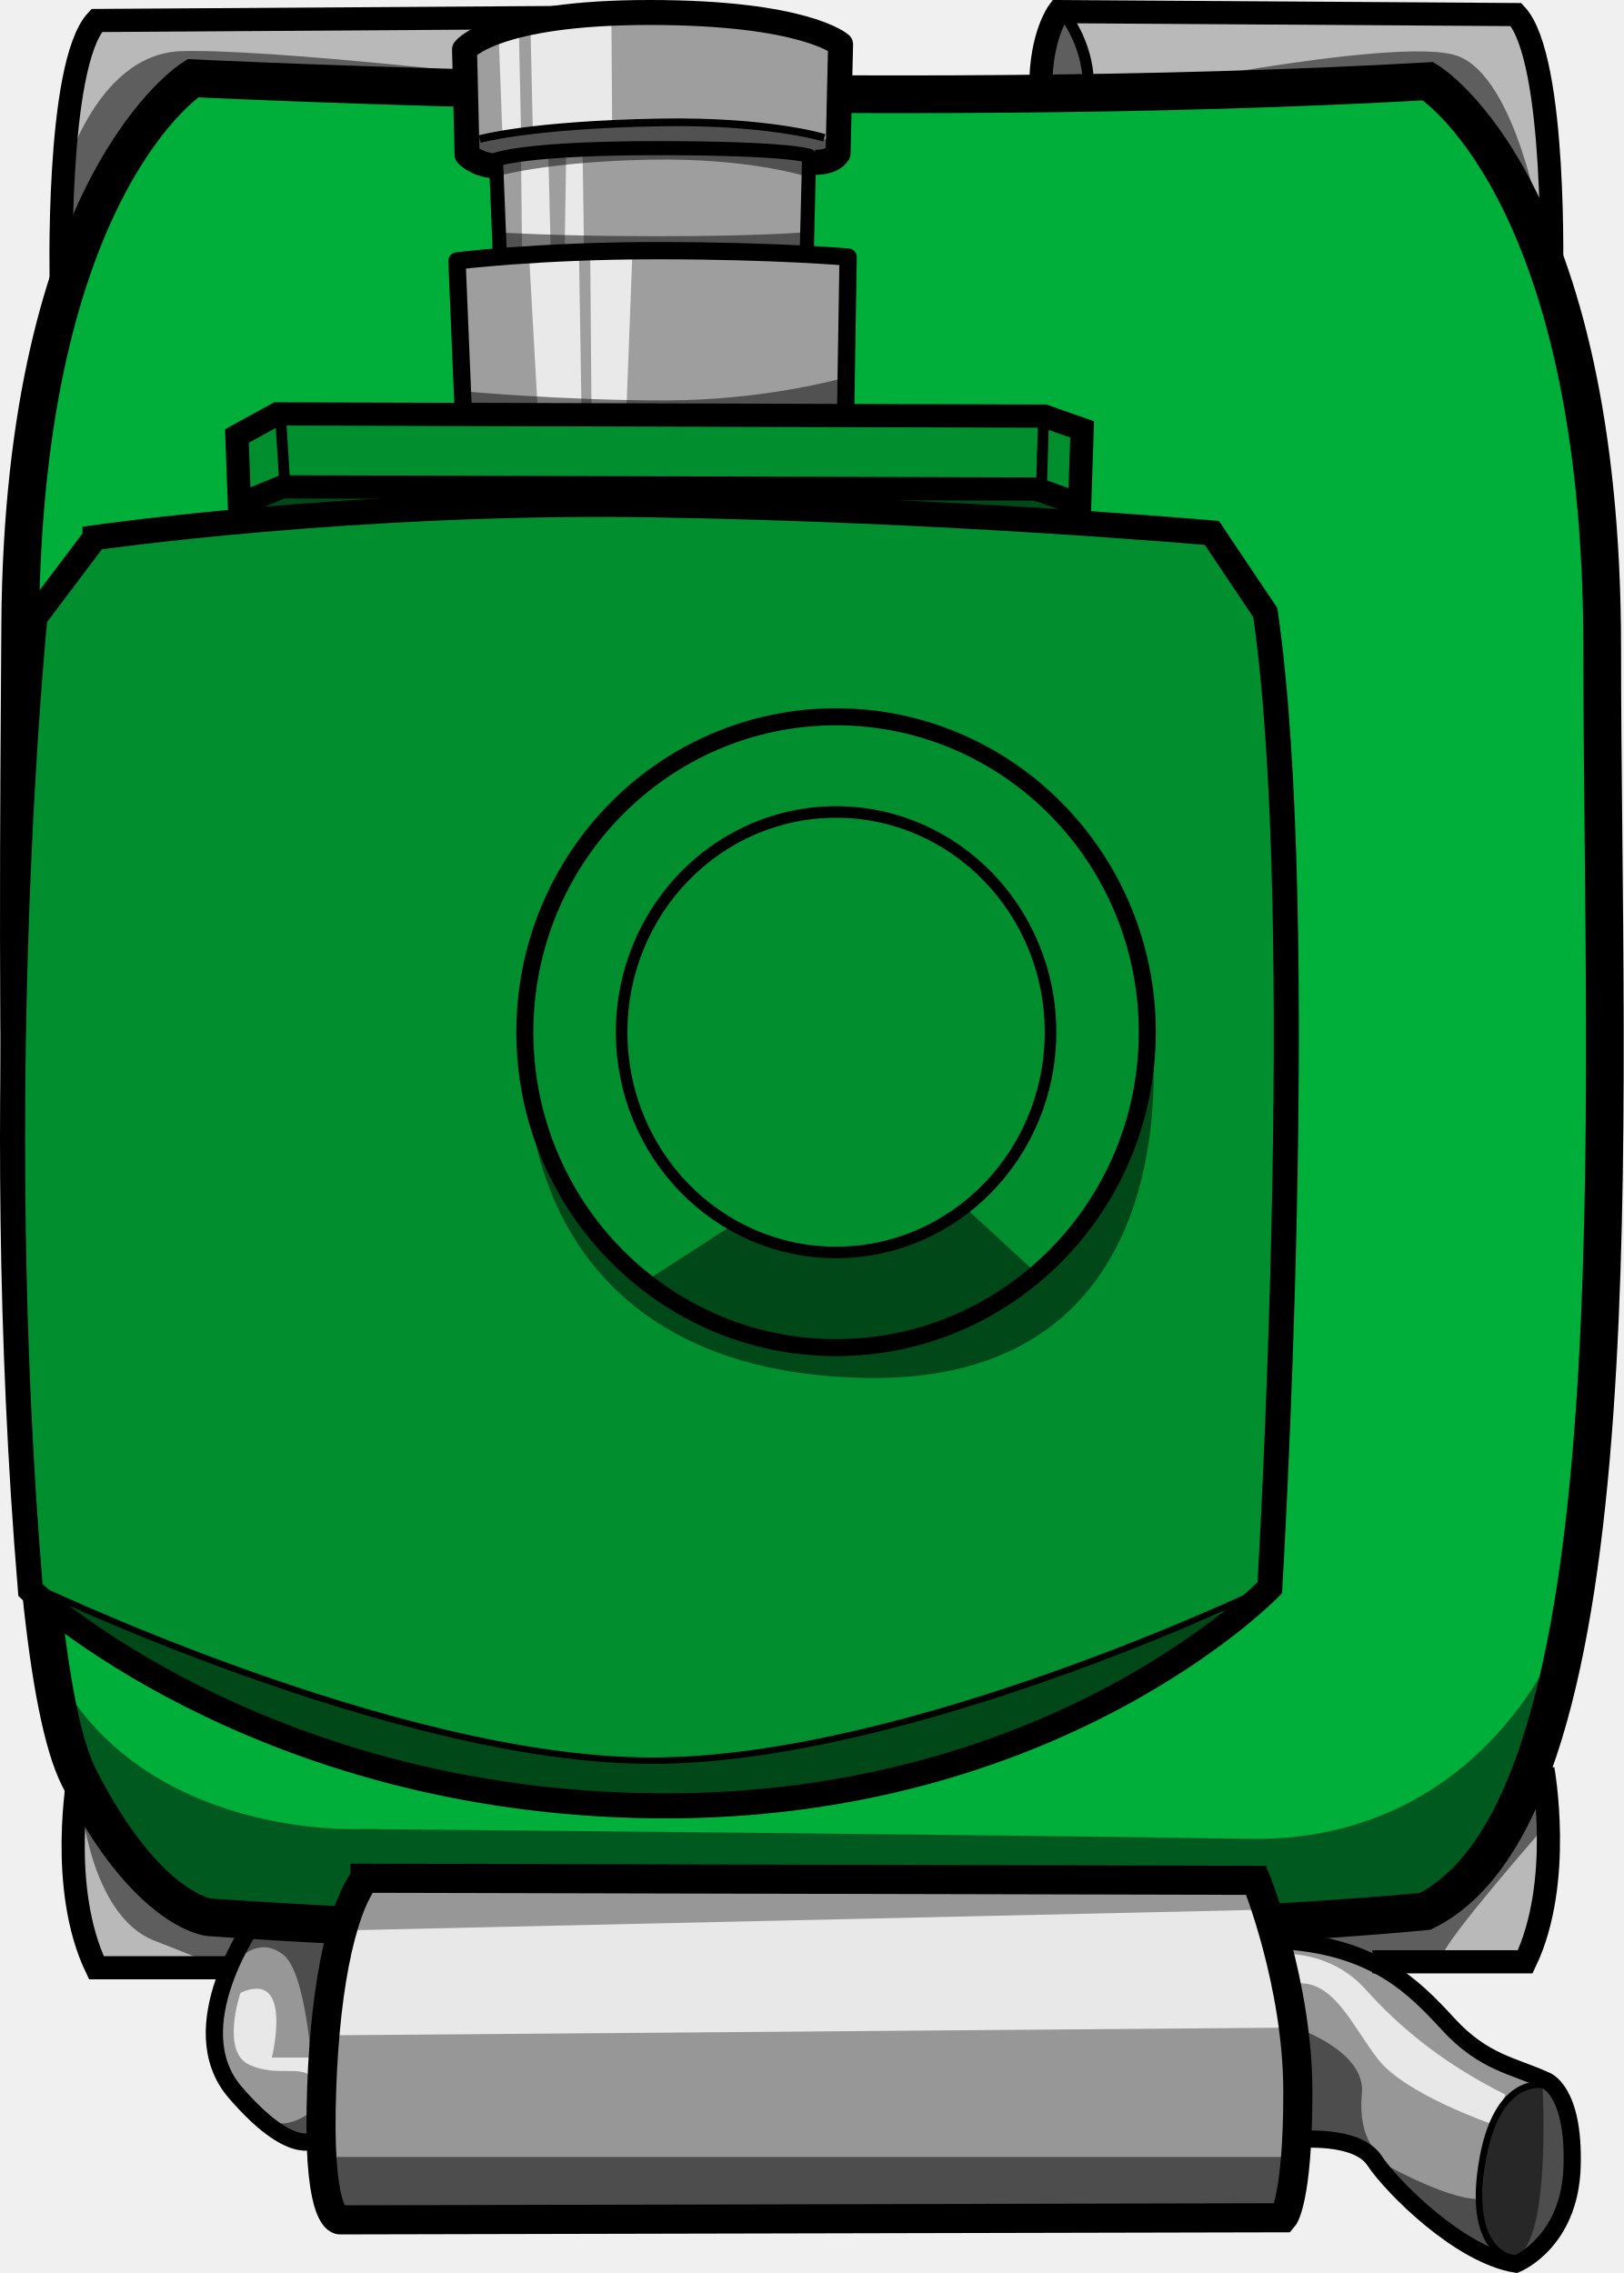
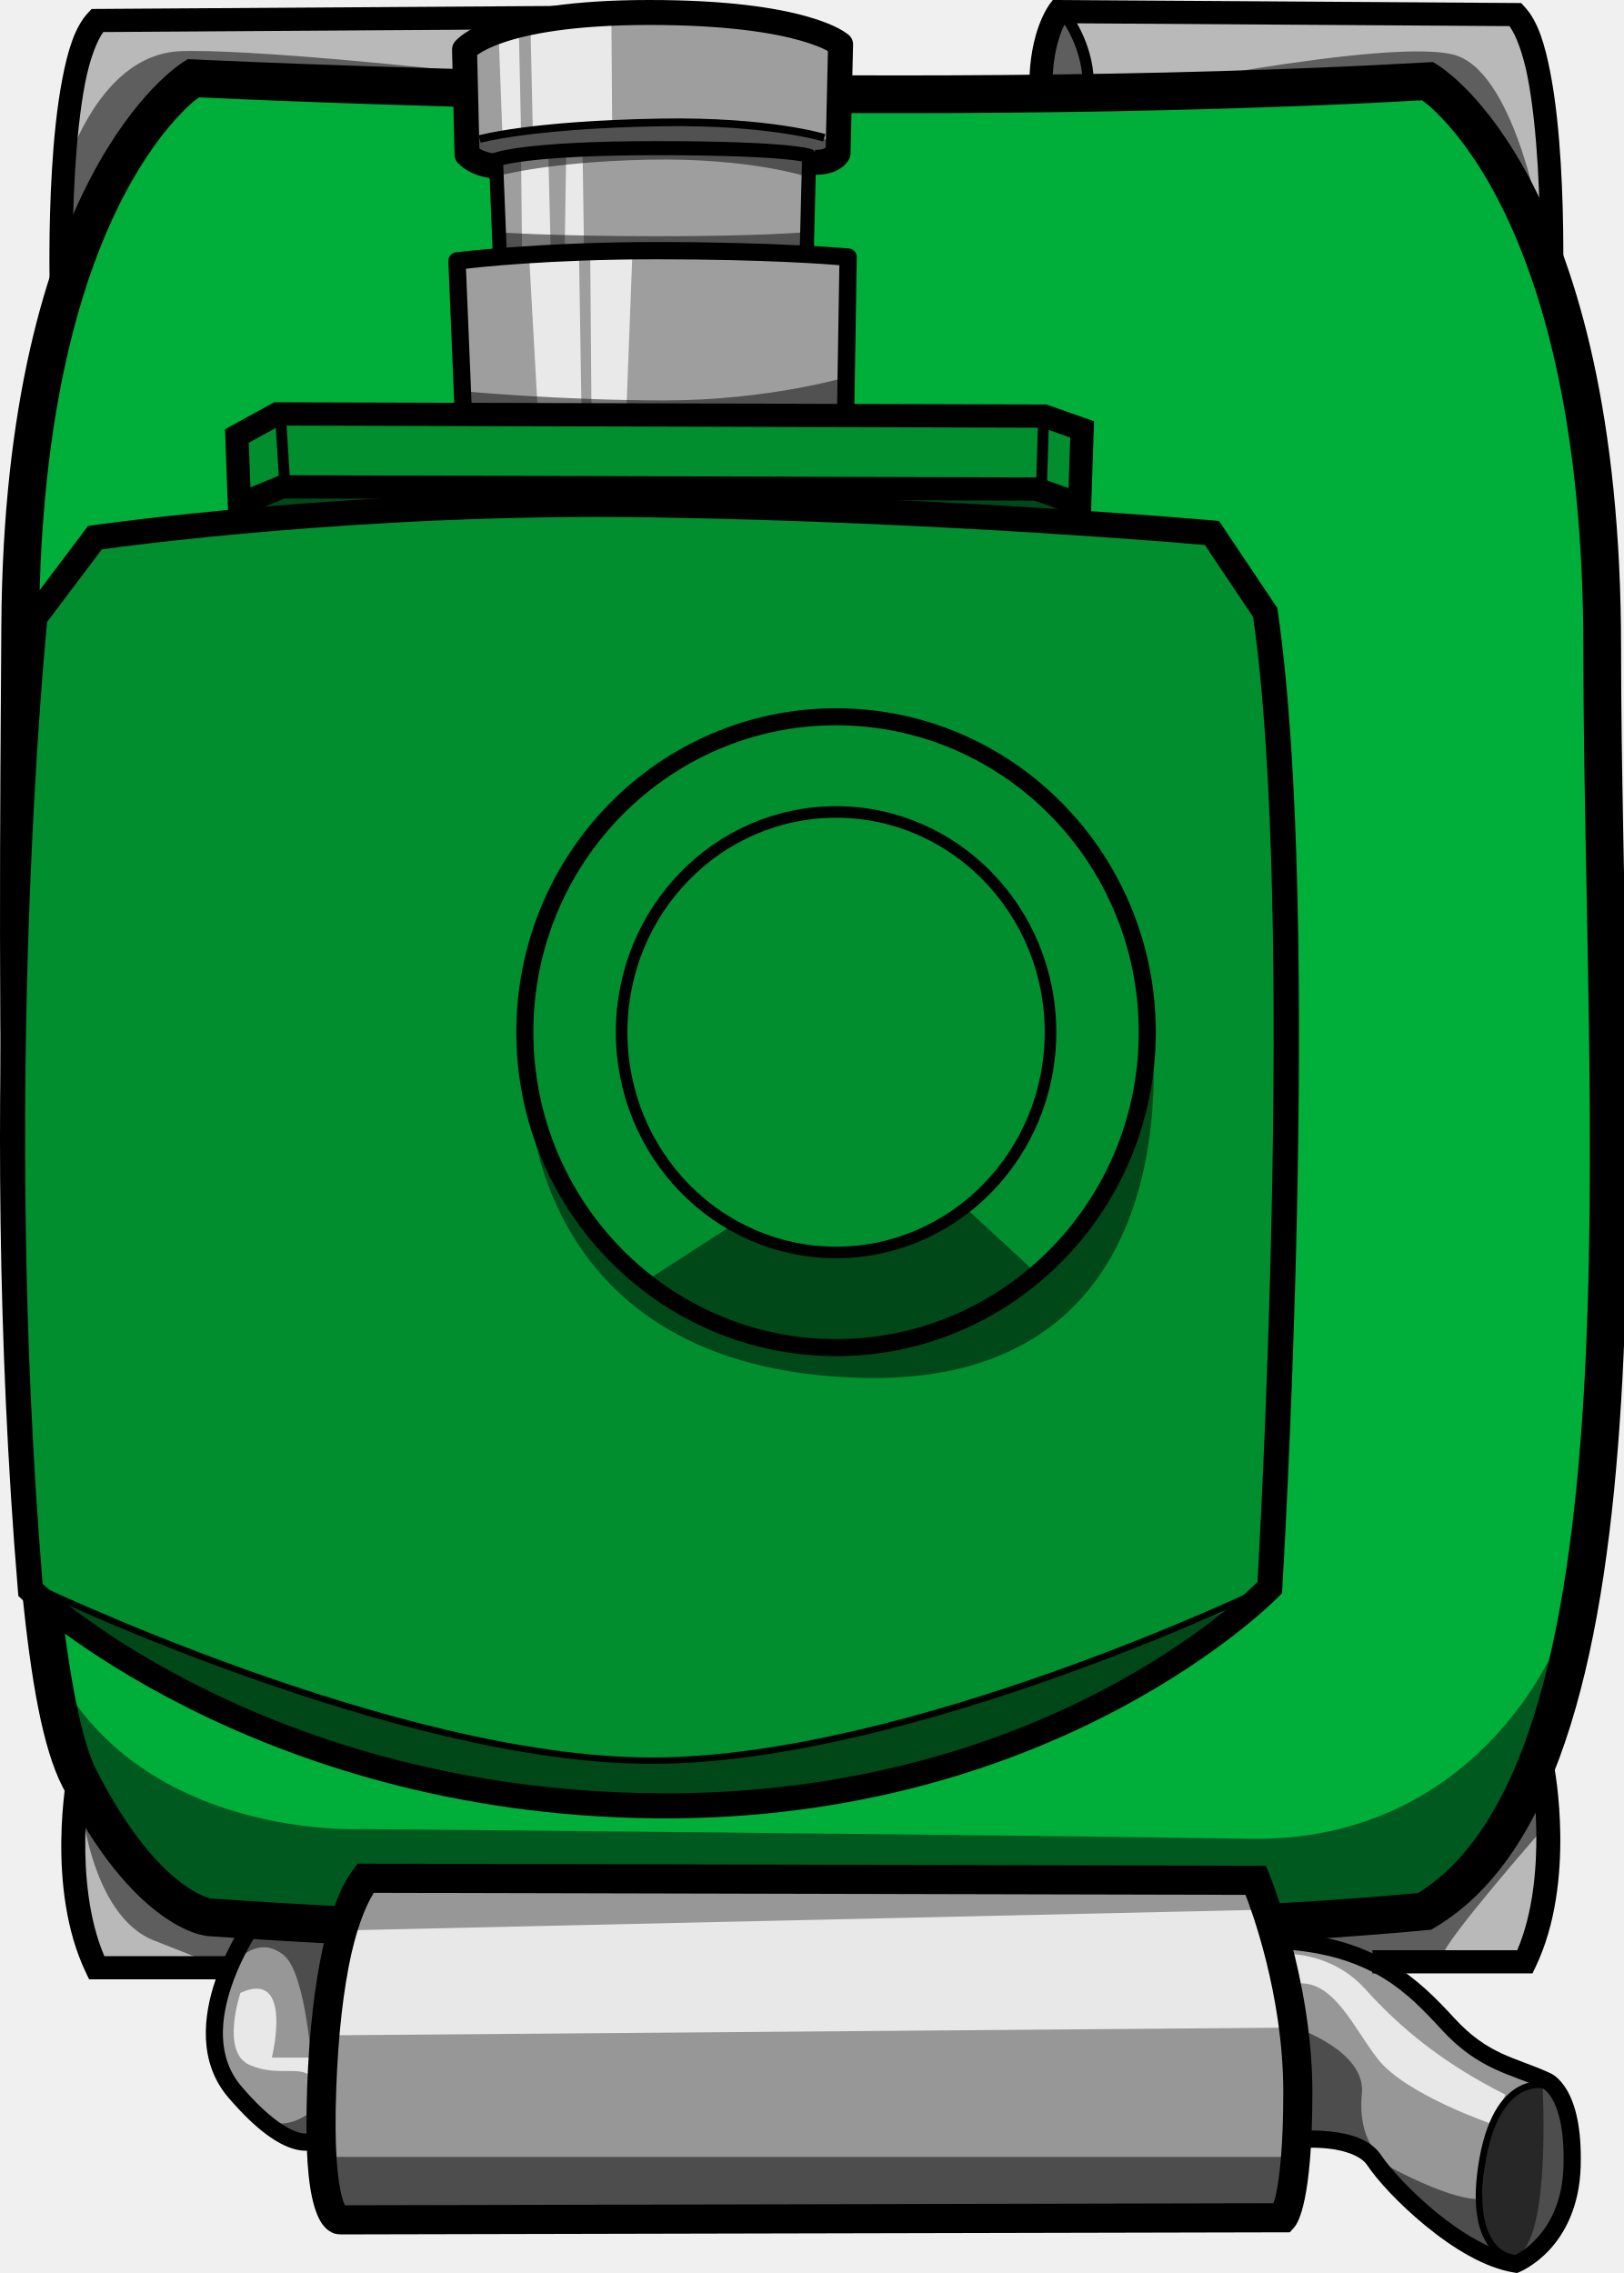
<svg xmlns="http://www.w3.org/2000/svg" id="svg3495" width="250" version="1.1" height="350">
  <defs id="defs4" />
  <g id="tank-body">
    <path style="fill:#b9b9b9;fill-opacity:1;fill-rule:evenodd;stroke:none;stroke-width:1px;stroke-linecap:butt;stroke-linejoin:miter;stroke-opacity:1" d="m 237.458,39.556 0.842,-19.741 -3.37,-15.229 -1.685,-2.538 -69.639,-0.282 -3.089,5.358 0,5.358 54.195,-0.846 3.37,0.846 11.794,13.819 z" id="path4470" />
-     <path id="path4174" d="m 238.87,43.318 c 0,0 0.909,-34.228 -5.453,-41.074 L 162.982,1.788 c 0,0 -2.726,3.651 -2.726,11.409" style="fill:none;fill-opacity:1;fill-rule:evenodd;stroke:#000000;stroke-width:3.564;stroke-linecap:butt;stroke-linejoin:miter;stroke-miterlimit:4;stroke-dasharray:none;stroke-opacity:1" />
+     <path style="color:#000000;font-style:normal;font-variant:normal;font-weight:normal;font-stretch:normal;font-size:medium;line-height:normal;font-family:sans-serif;text-indent:0;text-align:start;text-decoration:none;text-decoration-line:none;text-decoration-style:solid;text-decoration-color:#000000;letter-spacing:normal;word-spacing:normal;text-transform:none;direction:ltr;block-progression:tb;writing-mode:lr-tb;baseline-shift:baseline;text-anchor:start;white-space:normal;clip-rule:nonzero;display:inline;overflow:visible;visibility:visible;opacity:1;isolation:auto;mix-blend-mode:normal;color-interpolation:sRGB;color-interpolation-filters:linearRGB;solid-color:#000000;solid-opacity:1;fill:#000000;fill-opacity:1;fill-rule:evenodd;stroke:none;stroke-width:3.564;stroke-linecap:butt;stroke-linejoin:miter;stroke-miterlimit:4;stroke-dasharray:none;stroke-dashoffset:0;stroke-opacity:1;color-rendering:auto;image-rendering:auto;shape-rendering:auto;text-rendering:auto;enable-background:accumulate" d="m 162.094,0 -0.539,0.721 c 0,0 -0.863,1.189 -1.611,3.256 -0.748,2.067 -1.469,5.133 -1.469,9.221 l 3.564,0 c 0,-3.67 0.641,-6.309 1.256,-8.008 0.424,-1.172 0.581,-1.31 0.77,-1.611 l 68.344,0.443 c 0.998,1.381 2.081,4.189 2.795,7.869 0.785,4.044 1.266,8.905 1.547,13.564 0.562,9.319 0.338,17.816 0.338,17.816 l 3.562,0.094 c 0,0 0.232,-8.619 -0.342,-18.125 -0.287,-4.753 -0.771,-9.731 -1.605,-14.029 C 237.869,6.912 236.832,3.301 234.723,1.031 L 234.197,0.467 162.094,0 Z" id="path4174" />
    <path id="path4466" d="m 29.72,13.302 c 0,0 -23.15,18.303 -24.627,56.887 C 3.615,108.774 3.615,203.257 3.615,203.257 c 0,0 -0.493,49.467 6.896,64.802 7.388,15.335 12.806,22.755 19.702,25.723 6.896,2.968 21.179,3.957 21.179,3.957 l 4.925,-8.904 136.435,0 3.94,8.409 22.657,-2.968 c 0,0 19.209,-3.957 27.582,-68.265 l -1.478,-157.306 -8.866,-29.186 -7.881,-17.314 -6.896,-10.388 -32.015,2.473 -61.568,0.989 -76.344,-2.473 z" style="fill:#00ae3a;fill-opacity:1;fill-rule:evenodd;stroke:none;stroke-width:1px;stroke-linecap:butt;stroke-linejoin:miter;stroke-opacity:1" />
    <path id="path4468" d="M 10.854,40.12 10.012,20.379 13.381,5.15 15.066,2.612 84.705,2.33 l 3.089,5.358 0,5.358 -54.195,-0.846 -3.37,0.846 -11.794,13.819 z" style="fill:#b9b9b9;fill-opacity:1;fill-rule:evenodd;stroke:none;stroke-width:1px;stroke-linecap:butt;stroke-linejoin:miter;stroke-opacity:1" />
    <path id="path4472" d="m 13.101,275.884 -1.685,10.999 1.685,11.563 1.685,4.23 14.602,0 5.897,0.564 2.808,-6.486 -4.212,-1.974 -7.02,-1.692 -5.616,-5.076 -4.493,-7.896 z" style="fill:#b9b9b9;fill-opacity:1;fill-rule:evenodd;stroke:none;stroke-width:1px;stroke-linecap:butt;stroke-linejoin:miter;stroke-opacity:1" />
    <path style="fill:#b9b9b9;fill-opacity:1;fill-rule:evenodd;stroke:none;stroke-width:1px;stroke-linecap:butt;stroke-linejoin:miter;stroke-opacity:1" d="m 236.552,274.288 1.685,10.999 -1.685,11.563 -1.685,4.23 -14.602,0 -10.109,0.282 -10.67,-4.23 16.286,-3.948 7.02,-1.692 5.616,-5.076 4.493,-7.896 z" id="path4474" />
    <path id="path4476" d="m 38.492,296.407 -3.97,6.835 -1.701,10.253" style="fill:none;fill-rule:evenodd;stroke:#000000;stroke-width:1.018px;stroke-linecap:butt;stroke-linejoin:miter;stroke-opacity:1" />
    <path id="path4478" d="m 39.362,296.212 -5.013,9.465 -1.805,7.653 3.208,8.257 1.003,3.021 5.013,2.819 8.021,3.424 1.003,9.264 5.214,0.806 137.358,1.208 3.208,-0.604 3.008,-7.451 0.802,-4.632 7.018,0.604 3.609,1.611 4.612,5.84 3.208,3.222 5.214,3.424 3.609,2.417 4.813,1.812 4.612,-1.611 2.807,-4.632 2.206,-5.035 -0.201,-5.639 -1.003,-7.049 -1.404,-3.021 -1.203,-1.208 -7.82,-3.222 -9.425,-7.653 -5.815,-5.437 -5.615,-2.618 -6.818,-2.417 -6.417,-1.007 -3.008,-8.056 -135.553,-1.007 -3.208,4.431 -2.406,4.229 z" style="fill:#979797;fill-opacity:1;fill-rule:evenodd;stroke:none;stroke-width:1px;stroke-linecap:butt;stroke-linejoin:miter;stroke-opacity:1" />
    <path id="path4481" d="m 237.761,320.674 c 0,0 -8.254,0.452 -9.155,12.209 -0.9,11.756 -0.9,9.948 2.851,15.072 3.752,5.125 10.955,-9.345 10.955,-12.811 0,-3.467 1.351,-11.907 -4.652,-14.469 z" style="display:inline;fill:#000000;fill-opacity:0.49;stroke:none;stroke-width:1.806;stroke-miterlimit:4;stroke-dasharray:none;stroke-opacity:1" />
    <path id="path4483" d="m 199.595,312.273 c 0,0 10.717,3.528 10.093,10.092 -0.714,7.507 3.091,9.79 3.091,9.79 l -12.986,-2.889 0.597,-10.194 z" style="display:inline;fill:#000000;fill-opacity:0.49;stroke:none;stroke-width:1.806;stroke-miterlimit:4;stroke-dasharray:none;stroke-opacity:1" />
    <path id="path4485" d="m 197.842,332.129 -147.373,0 1.501,9.459 25.213,0.338 119.76,-0.676 z" style="display:inline;fill:#000000;fill-opacity:0.49;stroke:none;stroke-width:1.806;stroke-miterlimit:4;stroke-dasharray:none;stroke-opacity:1" />
    <path id="path4487" d="m 38.913,296.709 -1.651,4.522 c 0,0 3.001,-3.014 6.453,-0.151 3.452,2.864 4.352,17.635 4.352,17.635 l 4.202,-20.951 -1.351,-1.055 -11.856,0.452 z" style="display:inline;fill:#000000;fill-opacity:0.49;stroke:none;stroke-width:1.806;stroke-miterlimit:4;stroke-dasharray:none;stroke-opacity:1" />
    <path id="path4489" d="m 48.367,324.744 c 0,0 -4.202,4.22 -8.554,1.055 l 5.853,4.371 3.001,0 0.15,-5.275 z" style="display:inline;fill:#000000;fill-opacity:0.49;stroke:none;stroke-width:1.806;stroke-miterlimit:4;stroke-dasharray:none;stroke-opacity:1" />
    <path id="path4491" d="m 237.611,271.991 0.3,9.194 c 0,0 -15.608,17.785 -15.758,19.895 -0.15,2.11 -5.553,0.452 -5.553,0.452 l -6.603,0 -9.455,-3.467 4.652,-2.11 14.857,-1.055 5.253,-5.275 5.553,-8.893 z" style="display:inline;fill:#000000;fill-opacity:0.49;stroke:none;stroke-width:1.806;stroke-miterlimit:4;stroke-dasharray:none;stroke-opacity:1" />
    <path id="path4493" d="m 12.349,276.663 c 0,0 1.351,18.238 11.406,22.156 10.055,3.919 10.205,4.22 10.205,4.22 l 3.902,-4.371 0.6,-2.562 -9.155,-2.713 -6.753,-6.933 -7.354,-6.933 z" style="display:inline;fill:#000000;fill-opacity:0.49;stroke:none;stroke-width:1.806;stroke-miterlimit:4;stroke-dasharray:none;stroke-opacity:1" />
    <path id="path4495" d="m 231.008,347.805 c -2.101,-1.809 -3.452,-9.194 -3.452,-9.194 -5.103,0 -15.308,-5.878 -15.308,-5.878 -1.951,-3.617 5.103,10.4 18.909,15.524" style="display:inline;fill:#000000;fill-opacity:0.49;stroke:none;stroke-width:1.806;stroke-miterlimit:4;stroke-dasharray:none;stroke-opacity:1" />
    <path id="path4497" d="m 237.461,320.222 c 0,0 1.651,27.13 -4.802,27.281 -6.453,0.151 -4.352,-14.469 -4.352,-14.469 0,0 0.75,-10.701 9.155,-12.811 z" style="display:inline;fill:#000000;fill-opacity:0.49;stroke:none;stroke-width:1.806;stroke-miterlimit:4;stroke-dasharray:none;stroke-opacity:1" />
    <path id="path4499" d="m 7.697,255.713 2.701,15.374 10.505,15.977 9.605,6.933 18.309,3.617 4.202,-1.507 3.602,-7.235 135.668,0.603 2.101,5.727 9.004,0.904 12.906,-1.809 8.404,-3.014 6.603,-8.441 3.602,-7.235 5.103,-14.469 -0.3,-8.139 c 0,0 -12.006,30.748 -47.424,30.145 -35.418,-0.603 -136.568,-1.507 -136.568,-1.507 0,0 -34.817,1.809 -48.024,-25.924 z" style="display:inline;fill:#000000;fill-opacity:0.49;stroke:none;stroke-width:1.806;stroke-miterlimit:4;stroke-dasharray:none;stroke-opacity:1" />
    <path id="path4503" d="m 9.43,28.025 c 0,0 4.922,-19.772 18.552,-20.153 13.63,-0.38 52.626,4.183 52.626,4.183 l 1.893,-3.802 1.136,-4.943 3.029,0 1.893,11.407 -34.832,-1.901 -23.095,-1.521 -9.087,8.365 -8.329,16.731 -3.407,5.323 z" style="display:inline;fill:#000000;fill-opacity:0.49;stroke:none;stroke-width:1.806;stroke-miterlimit:4;stroke-dasharray:none;stroke-opacity:1" />
    <path id="path4505" d="m 160.114,14.337 1.893,-11.407 0.379,-0.38 c 0,0 5.3,1.901 6.058,12.548 0,0 46.947,-9.886 56.033,-6.464 9.086,3.422 12.873,26.617 12.873,26.617 l -13.251,-20.153 -6.058,-3.042 -37.86,3.802 -14.387,0.38 z" style="display:inline;fill:#000000;fill-opacity:0.49;stroke:none;stroke-width:1.806;stroke-miterlimit:4;stroke-dasharray:none;stroke-opacity:1" />
    <path id="path4547" d="m 52.641,297.253 143.653,-3.231 4.258,18.177 -151.034,1.212 z" style="fill:#ffffff;fill-opacity:0.777;stroke:none;stroke-width:1.806;stroke-miterlimit:4;stroke-dasharray:none;stroke-opacity:1" />
    <path id="path4549" d="m 37.027,306.852 c 0,0 -3.123,9.124 1.419,11.12 4.542,1.996 8.233,-0.285 9.936,2.281 1.703,2.566 1.419,-3.421 1.419,-3.421 l -7.949,0 c 0,0 3.407,-13.686 -4.826,-9.979 z" style="fill:#ffffff;fill-opacity:0.777;stroke:none;stroke-width:1.806;stroke-miterlimit:4;stroke-dasharray:none;stroke-opacity:1" />
    <path id="path4551" d="m 197.43,300.865 c 0,0 7.381,-0.57 12.775,5.417 5.394,5.988 11.924,11.405 21.576,16.252 l -1.987,4.562 c 0,0 -13.343,-4.562 -17.602,-9.979 -3.777,-4.805 -6.814,-12.26 -12.492,-11.69 -5.678,0.57 -2.271,-4.562 -2.271,-4.562 z" style="fill:#ffffff;fill-opacity:0.777;stroke:none;stroke-width:1.806;stroke-miterlimit:4;stroke-dasharray:none;stroke-opacity:1" />
-     <path style="fill:none;fill-opacity:1;fill-rule:evenodd;stroke:#000000;stroke-width:3.564;stroke-linecap:butt;stroke-linejoin:miter;stroke-miterlimit:4;stroke-dasharray:none;stroke-opacity:1" d="m 9.435,44.231 c 0,0 -0.909,-34.228 5.453,-41.074 L 85.322,2.701 c 0,0 2.726,3.651 2.726,11.409" id="path4185" />
+     <path style="color:#000000;font-style:normal;font-variant:normal;font-weight:normal;font-stretch:normal;font-size:medium;line-height:normal;font-family:sans-serif;text-indent:0;text-align:start;text-decoration:none;text-decoration-line:none;text-decoration-style:solid;text-decoration-color:#000000;letter-spacing:normal;word-spacing:normal;text-transform:none;direction:ltr;block-progression:tb;writing-mode:lr-tb;baseline-shift:baseline;text-anchor:start;white-space:normal;clip-rule:nonzero;display:inline;overflow:visible;visibility:visible;opacity:1;isolation:auto;mix-blend-mode:normal;color-interpolation:sRGB;color-interpolation-filters:linearRGB;solid-color:#000000;solid-opacity:1;fill:#000000;fill-opacity:1;fill-rule:evenodd;stroke:none;stroke-width:3.564;stroke-linecap:butt;stroke-linejoin:miter;stroke-miterlimit:4;stroke-dasharray:none;stroke-dashoffset:0;stroke-opacity:1;color-rendering:auto;image-rendering:auto;shape-rendering:auto;text-rendering:auto;enable-background:accumulate" d="m 86.211,0.912 -72.104,0.469 -0.525,0.562 c -2.109,2.269 -3.146,5.881 -3.98,10.18 -0.834,4.299 -1.319,9.278 -1.605,14.031 -0.574,9.506 -0.342,18.125 -0.342,18.125 l 3.563,-0.096 c 0,0 -0.224,-8.495 0.338,-17.814 0.281,-4.66 0.762,-9.522 1.547,-13.566 0.714,-3.681 1.797,-6.488 2.795,-7.869 L 84.238,4.49 c 0.188,0.3 0.347,0.44 0.771,1.613 0.615,1.698 1.256,4.335 1.256,8.006 l 3.564,0 c 0,-4.088 -0.72,-7.154 -1.469,-9.221 C 87.613,2.822 86.75,1.635 86.75,1.635 L 86.211,0.912 Z" id="path4185" />
    <path id="path4187" d="m 163.891,2.244 c 0,0 4.09,5.02 3.635,11.866" style="fill:none;fill-rule:evenodd;stroke:#000000;stroke-width:1.731;stroke-linecap:butt;stroke-linejoin:miter;stroke-miterlimit:4;stroke-dasharray:none;stroke-opacity:1" />
    <path style="fill:none;fill-rule:evenodd;stroke:#000000;stroke-width:1.731;stroke-linecap:butt;stroke-linejoin:miter;stroke-miterlimit:4;stroke-dasharray:none;stroke-opacity:1" d="m 84.599,2.244 c 0,0 -4.09,5.02 -3.635,11.866" id="path4189" />
-     <path id="path4191" d="m 12.117,273.333 c 0,0 -3.181,17.342 2.726,29.665 l 20.491,0" style="fill:none;fill-opacity:1;fill-rule:evenodd;stroke:#000000;stroke-width:3.564;stroke-linecap:butt;stroke-linejoin:miter;stroke-miterlimit:4;stroke-dasharray:none;stroke-opacity:1" />
-     <path style="fill:none;fill-opacity:1;fill-rule:evenodd;stroke:#000000;stroke-width:3.564;stroke-linecap:butt;stroke-linejoin:miter;stroke-miterlimit:4;stroke-dasharray:none;stroke-opacity:1" d="m 237.554,272.421 c 0,0 3.181,17.342 -2.727,29.665 l -23.528,0" id="path4193" />
-     <path id="path4172" d="m 53.119,296.48 c -7.03,-0.362 -14.009,-0.78 -20.926,-1.253 0,0 -9.543,-0.913 -19.995,-21.45 C 1.745,253.241 2.742,151.058 3.109,96.246 3.563,28.246 29.693,12.045 29.693,12.045 c 0,0 106.565,5.248 190.182,0.456 0,0 26.812,16.201 26.812,87.396 0,71.195 5.908,177.988 -27.266,194.417 0,0 -5.141,0.513 -14.492,1.169 -3.07,0.202 -6.145,0.393 -9.224,0.573" style="fill:none;fill-opacity:1;fill-rule:evenodd;stroke:#000000;stroke-width:5.805;stroke-linecap:butt;stroke-linejoin:miter;stroke-miterlimit:4;stroke-dasharray:none;stroke-opacity:1" />
-     <path id="path4197" d="m 39.154,295.924 c 0,0 -11.588,16.201 -2.954,26.242 8.634,10.04 12.239,7.354 12.239,7.354" style="fill:none;fill-opacity:1;fill-rule:evenodd;stroke:#000000;stroke-width:2.648;stroke-linecap:butt;stroke-linejoin:miter;stroke-miterlimit:4;stroke-dasharray:none;stroke-opacity:1" />
-     <path id="path4199" d="m 199.79,329.468 c 0,0 9.088,-0.913 11.815,3.195 2.726,4.107 13.178,14.604 21.812,15.973 0,0 8.288,-3.269 8.634,-15.06 0.346,-11.792 -4.09,-13.235 -4.09,-13.235 -4.999,-2.282 -9.543,-2.738 -14.996,-8.671 -5.453,-5.933 -11.464,-11.949 -25.551,-12.861" style="fill:none;fill-opacity:1;fill-rule:evenodd;stroke:#000000;stroke-width:2.648;stroke-linecap:butt;stroke-linejoin:miter;stroke-miterlimit:4;stroke-dasharray:none;stroke-opacity:1" />
-     <path id="path4195" d="m 56.193,289.214 137.204,0.323 c 0,0 6.426,15.813 6.426,32.594 0,16.781 -2.249,19.363 -2.249,19.363 l -145.237,0.323 c 0,0 -3.213,0.323 -2.892,-17.104 0.321,-17.426 2.892,-30.335 6.748,-35.498 z" style="fill:none;fill-opacity:1;fill-rule:evenodd;stroke:#000000;stroke-width:4.481;stroke-linecap:butt;stroke-linejoin:miter;stroke-miterlimit:4;stroke-dasharray:none;stroke-opacity:1" />
+     <path style="color:#000000;font-style:normal;font-variant:normal;font-weight:normal;font-stretch:normal;font-size:medium;line-height:normal;font-family:sans-serif;text-indent:0;text-align:start;text-decoration:none;text-decoration-line:none;text-decoration-style:solid;text-decoration-color:#000000;letter-spacing:normal;word-spacing:normal;text-transform:none;direction:ltr;block-progression:tb;writing-mode:lr-tb;baseline-shift:baseline;text-anchor:start;white-space:normal;clip-rule:nonzero;display:inline;overflow:visible;visibility:visible;opacity:1;isolation:auto;mix-blend-mode:normal;color-interpolation:sRGB;color-interpolation-filters:linearRGB;solid-color:#000000;solid-opacity:1;fill:#000000;fill-opacity:1;fill-rule:evenodd;stroke:none;stroke-width:3.564;stroke-linecap:butt;stroke-linejoin:miter;stroke-miterlimit:4;stroke-dasharray:none;stroke-dashoffset:0;stroke-opacity:1;color-rendering:auto;image-rendering:auto;shape-rendering:auto;text-rendering:auto;enable-background:accumulate" d="m 10.363,273.012 c 0,0 -3.424,17.621 2.873,30.756 l 0.484,1.012 21.613,0 0,-3.564 -19.264,0 C 11.157,289.742 13.869,273.654 13.869,273.654 l -3.506,-0.643 z" id="path4191" />
+     <path style="color:#000000;font-style:normal;font-variant:normal;font-weight:normal;font-stretch:normal;font-size:medium;line-height:normal;font-family:sans-serif;text-indent:0;text-align:start;text-decoration:none;text-decoration-line:none;text-decoration-style:solid;text-decoration-color:#000000;letter-spacing:normal;word-spacing:normal;text-transform:none;direction:ltr;block-progression:tb;writing-mode:lr-tb;baseline-shift:baseline;text-anchor:start;white-space:normal;clip-rule:nonzero;display:inline;overflow:visible;visibility:visible;opacity:1;isolation:auto;mix-blend-mode:normal;color-interpolation:sRGB;color-interpolation-filters:linearRGB;solid-color:#000000;solid-opacity:1;fill:#000000;fill-opacity:1;fill-rule:evenodd;stroke:none;stroke-width:3.564;stroke-linecap:butt;stroke-linejoin:miter;stroke-miterlimit:4;stroke-dasharray:none;stroke-dashoffset:0;stroke-opacity:1;color-rendering:auto;image-rendering:auto;shape-rendering:auto;text-rendering:auto;enable-background:accumulate" d="m 239.307,272.1 -3.506,0.643 c 0,0 2.712,16.088 -2.201,27.561 l -22.301,0 0,3.564 24.65,0 0.486,-1.012 c 6.297,-13.135 2.871,-30.756 2.871,-30.756 z" id="path4193" />
+     <path style="color:#000000;font-style:normal;font-variant:normal;font-weight:normal;font-stretch:normal;font-size:medium;line-height:normal;font-family:sans-serif;text-indent:0;text-align:start;text-decoration:none;text-decoration-line:none;text-decoration-style:solid;text-decoration-color:#000000;letter-spacing:normal;word-spacing:normal;text-transform:none;direction:ltr;block-progression:tb;writing-mode:lr-tb;baseline-shift:baseline;text-anchor:start;white-space:normal;clip-rule:nonzero;display:inline;overflow:visible;visibility:visible;opacity:1;isolation:auto;mix-blend-mode:normal;color-interpolation:sRGB;color-interpolation-filters:linearRGB;solid-color:#000000;solid-opacity:1;fill:#000000;fill-opacity:1;fill-rule:evenodd;stroke:none;stroke-width:5.805;stroke-linecap:butt;stroke-linejoin:miter;stroke-miterlimit:4;stroke-dasharray:none;stroke-dashoffset:0;stroke-opacity:1;color-rendering:auto;image-rendering:auto;shape-rendering:auto;text-rendering:auto;enable-background:accumulate" d="M 28.932,9.102 28.164,9.578 c 0,0 -2.026,1.286 -4.664,4.059 -2.638,2.772 -6.08,7.149 -9.498,13.66 C 7.165,40.319 0.437,61.856 0.207,96.227 0.024,123.627 -0.319,162.903 0.695,197.949 c 0.507,17.523 1.351,33.985 2.734,47.43 1.383,13.445 3.119,23.697 6.182,29.715 5.38,10.571 10.641,16.311 14.752,19.424 2.056,1.556 3.821,2.45 5.135,2.955 1.314,0.505 2.418,0.645 2.418,0.645 l 0.039,0.004 0.039,0.002 c 6.933,0.474 13.93,0.893 20.977,1.256 l 0.297,-5.797 c -6.989,-0.36 -13.926,-0.777 -20.803,-1.246 -8.23e-4,2.2e-4 -0.087,0.025 -0.885,-0.281 -0.802,-0.308 -2.076,-0.925 -3.713,-2.164 -3.273,-2.478 -8.01,-7.464 -13.082,-17.43 -2.163,-4.251 -4.224,-14.472 -5.582,-27.676 C 7.845,231.582 7.003,215.223 6.498,197.781 5.489,162.899 5.829,123.677 6.012,96.266 6.236,62.636 12.799,42.073 19.141,29.994 c 3.171,-6.039 6.289,-9.963 8.564,-12.354 1.927,-2.025 2.661,-2.441 2.979,-2.65 3.261,0.159 105.835,5.08 188.215,0.457 0.312,0.2 1.08,0.624 3.066,2.703 2.325,2.434 5.512,6.452 8.738,12.686 6.453,12.468 13.082,33.829 13.082,69.062 0,35.721 2.264,78.873 0.01,115.619 -1.127,18.373 -3.395,35.138 -7.541,48.445 -4.07,13.064 -9.937,22.573 -17.896,27.525 -0.516,0.051 -4.814,0.481 -13.633,1.1 -3.058,0.202 -6.123,0.394 -9.189,0.572 l 0.338,5.795 c 3.086,-0.18 6.169,-0.371 9.246,-0.574 l 0.006,0 0.006,-0.002 c 9.383,-0.658 14.578,-1.176 14.578,-1.176 l 0.641,-0.065 0.555,-0.328 c 9.997,-5.943 16.516,-17.072 20.893,-31.121 4.376,-14.049 6.65,-31.187 7.793,-49.816 2.286,-37.258 0,-80.501 0,-115.975 1e-5,-35.962 -6.778,-58.301 -13.73,-71.732 -3.476,-6.716 -6.994,-11.197 -9.695,-14.025 -2.702,-2.828 -4.787,-4.123 -4.787,-4.123 l -0.77,-0.465 -0.898,0.051 C 136.354,14.381 29.836,9.146 29.836,9.146 l -0.904,-0.045 z" id="path4172" />
+     <path style="color:#000000;font-style:normal;font-variant:normal;font-weight:normal;font-stretch:normal;font-size:medium;line-height:normal;font-family:sans-serif;text-indent:0;text-align:start;text-decoration:none;text-decoration-line:none;text-decoration-style:solid;text-decoration-color:#000000;letter-spacing:normal;word-spacing:normal;text-transform:none;direction:ltr;block-progression:tb;writing-mode:lr-tb;baseline-shift:baseline;text-anchor:start;white-space:normal;clip-rule:nonzero;display:inline;overflow:visible;visibility:visible;opacity:1;isolation:auto;mix-blend-mode:normal;color-interpolation:sRGB;color-interpolation-filters:linearRGB;solid-color:#000000;solid-opacity:1;fill:#000000;fill-opacity:1;fill-rule:evenodd;stroke:none;stroke-width:2.648;stroke-linecap:butt;stroke-linejoin:miter;stroke-miterlimit:4;stroke-dasharray:none;stroke-dashoffset:0;stroke-opacity:1;color-rendering:auto;image-rendering:auto;shape-rendering:auto;text-rendering:auto;enable-background:accumulate" d="m 38.078,295.154 c 0,0 -3,4.179 -4.891,9.697 -1.89,5.518 -2.728,12.669 2.01,18.178 4.414,5.133 7.637,7.158 9.986,7.85 1.175,0.346 2.13,0.339 2.818,0.201 0.689,-0.138 1.229,-0.498 1.229,-0.498 l -1.582,-2.123 c 0,0 0.089,-0.026 -0.168,0.025 -0.257,0.052 -0.743,0.091 -1.549,-0.146 -1.612,-0.475 -4.507,-2.128 -8.727,-7.035 -3.897,-4.531 -3.259,-10.501 -1.514,-15.594 1.745,-5.093 4.539,-9.016 4.539,-9.016 l -2.152,-1.539 z" id="path4197" />
+     <path style="color:#000000;font-style:normal;font-variant:normal;font-weight:normal;font-stretch:normal;font-size:medium;line-height:normal;font-family:sans-serif;text-indent:0;text-align:start;text-decoration:none;text-decoration-line:none;text-decoration-style:solid;text-decoration-color:#000000;letter-spacing:normal;word-spacing:normal;text-transform:none;direction:ltr;block-progression:tb;writing-mode:lr-tb;baseline-shift:baseline;text-anchor:start;white-space:normal;clip-rule:nonzero;display:inline;overflow:visible;visibility:visible;opacity:1;isolation:auto;mix-blend-mode:normal;color-interpolation:sRGB;color-interpolation-filters:linearRGB;solid-color:#000000;solid-opacity:1;fill:#000000;fill-opacity:1;fill-rule:evenodd;stroke:none;stroke-width:2.648;stroke-linecap:butt;stroke-linejoin:miter;stroke-miterlimit:4;stroke-dasharray:none;stroke-dashoffset:0;stroke-opacity:1;color-rendering:auto;image-rendering:auto;shape-rendering:auto;text-rendering:auto;enable-background:accumulate" d="m 197.5,297.486 -0.172,2.643 c 13.737,0.89 19.235,6.531 24.662,12.436 5.678,6.178 10.636,6.797 15.42,8.98 l 0.07,0.031 0.07,0.023 c 0,0 0.007,-0.021 0.285,0.195 0.278,0.216 0.703,0.629 1.154,1.406 0.903,1.555 1.904,4.607 1.736,10.336 -0.164,5.59 -2.166,9.002 -4.096,11.092 -1.646,1.783 -2.955,2.413 -3.369,2.598 -3.81,-0.724 -8.308,-3.441 -12.127,-6.574 -3.937,-3.23 -7.208,-6.885 -8.428,-8.723 -1.763,-2.656 -5.118,-3.418 -7.889,-3.721 -2.771,-0.302 -5.16,-0.059 -5.16,-0.059 l 0.264,2.635 c 0,0 2.155,-0.211 4.609,0.057 2.455,0.268 5.007,1.101 5.971,2.553 1.507,2.27 4.824,5.917 8.953,9.305 4.129,3.387 9.002,6.491 13.754,7.244 l 0.357,0.057 0.336,-0.133 c 0,0 2.373,-0.949 4.674,-3.441 2.301,-2.493 4.615,-6.61 4.797,-12.812 0.178,-6.063 -0.866,-9.628 -2.094,-11.742 -0.614,-1.057 -1.275,-1.743 -1.818,-2.166 -0.543,-0.423 -1.09,-0.623 -1.09,-0.623 -5.144,-2.319 -9.253,-2.675 -14.432,-8.309 C 218.46,304.812 211.937,298.422 197.5,297.486 Z" id="path4199" />
+     <path style="color:#000000;font-style:normal;font-variant:normal;font-weight:normal;font-stretch:normal;font-size:medium;line-height:normal;font-family:sans-serif;text-indent:0;text-align:start;text-decoration:none;text-decoration-line:none;text-decoration-style:solid;text-decoration-color:#000000;letter-spacing:normal;word-spacing:normal;text-transform:none;direction:ltr;block-progression:tb;writing-mode:lr-tb;baseline-shift:baseline;text-anchor:start;white-space:normal;clip-rule:nonzero;display:inline;overflow:visible;visibility:visible;opacity:1;isolation:auto;mix-blend-mode:normal;color-interpolation:sRGB;color-interpolation-filters:linearRGB;solid-color:#000000;solid-opacity:1;fill:#000000;fill-opacity:1;fill-rule:evenodd;stroke:none;stroke-width:4.481;stroke-linecap:butt;stroke-linejoin:miter;stroke-miterlimit:4;stroke-dasharray:none;stroke-dashoffset:0;stroke-opacity:1;color-rendering:auto;image-rendering:auto;shape-rendering:auto;text-rendering:auto;enable-background:accumulate" d="m 55.072,286.971 -0.674,0.902 c -2.321,3.108 -3.908,7.845 -5.105,14.068 -1.198,6.223 -1.925,13.915 -2.088,22.729 -0.163,8.851 0.519,13.305 1.461,15.895 0.471,1.295 1.028,2.169 1.756,2.764 0.364,0.297 0.772,0.508 1.156,0.619 0.384,0.111 0.982,0.098 0.982,0.098 l -0.219,0.012 146.254,-0.326 0.668,-0.766 c 0,0 0.21,-0.265 0.332,-0.471 0.122,-0.206 0.256,-0.466 0.396,-0.803 0.282,-0.674 0.597,-1.655 0.9,-3.137 0.607,-2.963 1.17,-7.933 1.17,-16.424 0,-17.353 -6.59,-33.438 -6.59,-33.438 l -0.566,-1.395 -139.834,-0.328 z m 2.473,4.488 134.221,0.314 c 0.768,1.982 5.816,15.301 5.816,30.357 0,8.29 -0.561,13.001 -1.078,15.523 -0.179,0.875 -0.313,1.198 -0.449,1.602 L 53.125,339.572 c -0.052,-0.072 -0.058,-0.015 -0.248,-0.539 -0.584,-1.606 -1.35,-5.704 -1.191,-14.279 0.159,-8.613 0.876,-16.088 2.008,-21.967 1.022,-5.311 2.453,-9.085 3.852,-11.328 z" id="path4195" />
    <path id="path4201" d="m 238.302,321.139 c 0,0 -8.018,-2.47 -10.224,12.55 -1.978,13.467 4.885,14.034 4.885,14.034" style="fill:none;fill-rule:evenodd;stroke:#000000;stroke-width:1.018px;stroke-linecap:butt;stroke-linejoin:miter;stroke-opacity:1" />
  </g>
  <g id="tank-turret">
    <path id="path4521" d="m 35.514,67.494 1.092,13.346 -21.468,1.483 -8.733,12.975 c 0,0 -4.366,37.071 -4.366,65.245 0,28.174 2.183,83.04 2.183,83.04 0,0 33.84,33.364 93.514,33.735 59.675,0.371 94.242,-28.916 94.242,-28.916 l 3.275,-4.819 3.275,-67.099 -2.911,-78.962 -1.455,-2.966 -7.641,-12.604 -21.104,-1.483 1.092,-14.458 -5.094,-2.595 -118.258,0.371 z" style="fill:#008e2f;fill-opacity:1;stroke:none;stroke-width:1.806;stroke-miterlimit:4;stroke-dasharray:none;stroke-opacity:1" />
    <path id="path4523" d="m 130.12,63.787 0.364,-24.838 -6.186,-0.371 0.182,-13.902 3.639,-1.112 1.637,-3.522 -0.364,-13.16 c 0,0 -10.006,-5.19 -27.654,-5.005 -17.648,0.185 -30.201,5.931 -30.201,5.931 l 0.546,15.199 3.275,2.966 1.274,0.556 0.728,12.975 -6.732,0.741 0.91,22.984 z" style="fill:#9e9e9e;fill-opacity:1;stroke:none;stroke-width:1.806;stroke-miterlimit:4;stroke-dasharray:none;stroke-opacity:1" />
    <path id="path4556" d="m 91.064,62.595 -0.192,-23.784 6.511,-0.197 -0.957,24.963 z" style="display:inline;fill:#ffffff;fill-opacity:0.777;stroke:none;stroke-width:1.806;stroke-miterlimit:4;stroke-dasharray:none;stroke-opacity:1" />
    <path id="path4558" d="m 89.532,63.184 -0.383,-23.981 -7.66,0.59 1.34,23.981 z" style="display:inline;fill:#ffffff;fill-opacity:0.777;stroke:none;stroke-width:1.806;stroke-miterlimit:4;stroke-dasharray:none;stroke-opacity:1" />
    <path id="path4560" d="m 80.385,39.187 -0.167,-15.809 4.182,-0.55 0.41,16.527 z" style="display:inline;fill:#ffffff;fill-opacity:0.777;stroke:none;stroke-width:1.806;stroke-miterlimit:4;stroke-dasharray:none;stroke-opacity:1" />
    <path id="path4562" d="m 86.938,38.76 0.24,-15.508 2.517,-0.122 0.24,16.241 z" style="display:inline;fill:#ffffff;fill-opacity:0.777;stroke:none;stroke-width:1.806;stroke-miterlimit:4;stroke-dasharray:none;stroke-opacity:1" />
    <path id="path4564" d="m 77.349,20.566 -0.599,-15.874 3.116,-0.977 0.36,16.729 z" style="display:inline;fill:#ffffff;fill-opacity:0.777;stroke:none;stroke-width:1.806;stroke-miterlimit:4;stroke-dasharray:none;stroke-opacity:1" />
    <path id="path4566" d="m 82.024,19.711 -0.36,-16.241 12.465,-1.465 0.12,16.973 z" style="display:inline;fill:#ffffff;fill-opacity:0.777;stroke:none;stroke-width:1.806;stroke-miterlimit:4;stroke-dasharray:none;stroke-opacity:1" />
    <path id="path4530" d="m 38.469,79.144 4.936,-3.831 11.752,0.239 105.535,0 5.406,3.113 -1.645,2.395 -22.094,-1.916 -23.74,-2.155 -57.351,0.958 z" style="fill:#000000;fill-opacity:0.49;stroke:none;stroke-width:1.806;stroke-miterlimit:4;stroke-dasharray:none;stroke-opacity:1" />
    <path id="path4532" d="m 177.041,155.755 c 0,0 9.117,57.355 -43.761,56.426 -52.877,-0.929 -51.966,-45.512 -51.966,-45.512 0,0 8.433,40.868 48.091,40.868 39.658,0 48.319,-39.243 47.635,-51.782 z" style="fill:#000000;fill-opacity:0.49;stroke:none;stroke-width:1.806;stroke-miterlimit:4;stroke-dasharray:none;stroke-opacity:1" />
    <path id="path4534" d="m 112.996,188.496 -13.675,8.824 c 0,0 7.977,10.914 29.402,10.217 21.424,-0.697 31.225,-11.146 31.225,-11.146 l -11.852,-10.914 c 0,0 -3.419,7.198 -17.778,7.431 -14.359,0.232 -17.322,-4.412 -17.322,-4.412 z" style="fill:#000000;fill-opacity:0.49;stroke:none;stroke-width:1.806;stroke-miterlimit:4;stroke-dasharray:none;stroke-opacity:1" />
    <path id="path4536" d="m 193.907,245.851 c 0,0 -34.188,32.044 -89.344,32.277 -55.157,0.232 -99.373,-33.205 -99.373,-33.205 0,0 61.766,27.865 96.41,26.239 34.644,-1.625 74.302,-17.648 92.307,-25.31 z" style="fill:#000000;fill-opacity:0.49;stroke:none;stroke-width:1.806;stroke-miterlimit:4;stroke-dasharray:none;stroke-opacity:1" />
    <path id="path4538" d="m 130.24,58.089 c 0,0 -12.027,3.567 -27.859,3.567 -15.833,0 -30.904,-1.396 -30.904,-1.396 l 0,3.567 40.647,0.465 17.812,0.155 z" style="fill:#000000;fill-opacity:0.49;stroke:none;stroke-width:1.806;stroke-miterlimit:4;stroke-dasharray:none;stroke-opacity:1" />
    <path id="path4540" d="m 123.998,35.754 c 0,0 -6.546,0.62 -22.835,0.62 -16.289,0 -24.662,-0.62 -24.662,-0.62 l 0.152,3.567 24.358,-1.086 22.835,0.931 z" style="fill:#000000;fill-opacity:0.49;stroke:none;stroke-width:1.806;stroke-miterlimit:4;stroke-dasharray:none;stroke-opacity:1" />
    <path id="path4542" d="m 129.022,22.416 c 0,0 -4.11,-3.877 -28.621,-3.567 -24.51,0.31 -28.468,3.102 -28.468,3.102 l 3.806,4.033 2.74,-1.861 21.009,-1.241 14.615,0 9.439,0.931 2.436,1.706 z" style="fill:#000000;fill-opacity:0.49;stroke:none;stroke-width:1.806;stroke-miterlimit:4;stroke-dasharray:none;stroke-opacity:1" />
    <path id="path4544" d="m 124.302,27.224 c 0,0 -8.83,-2.947 -24.358,-2.637 -15.528,0.31 -23.14,2.482 -23.14,2.482 l -0.609,-2.637 20.4,-2.016 10.809,0.775 9.895,0.465 7.46,0.465 z" style="fill:#000000;fill-opacity:0.49;stroke:none;stroke-width:1.806;stroke-miterlimit:4;stroke-dasharray:none;stroke-opacity:1" />
    <ellipse style="fill:none;fill-opacity:1;stroke:#000000;stroke-width:2.624;stroke-miterlimit:4;stroke-dasharray:none;stroke-opacity:1" id="path4401" cx="128.725" cy="158.941" rx="47.918" ry="48.57" />
    <ellipse ry="33.913" rx="33.017" cy="158.941" cx="128.725" id="ellipse4423" style="fill:none;fill-opacity:1;stroke:#000000;stroke-width:1.78;stroke-miterlimit:4;stroke-dasharray:none;stroke-opacity:1" />
-     <path style="fill:none;fill-rule:evenodd;stroke:#000000;stroke-width:3.861;stroke-linecap:butt;stroke-linejoin:miter;stroke-miterlimit:4;stroke-dasharray:none;stroke-opacity:1" d="m 14.624,82.785 -9.249,12.272 c 0,0 -7.268,71.173 -0.685,149.797 0,0 34.661,32.638 96.262,33.208 61.601,0.57 94.549,-33.569 94.549,-33.569 0,0 6.166,-102.872 -0.685,-150.158 l -8.222,-12.273 c 0,0 -40.766,-3.61 -86.328,-4.331 -45.562,-0.722 -85.642,5.053 -85.642,5.053 z" id="path4425" />
+     <path style="color:#000000;font-style:normal;font-variant:normal;font-weight:normal;font-stretch:normal;font-size:medium;line-height:normal;font-family:sans-serif;text-indent:0;text-align:start;text-decoration:none;text-decoration-line:none;text-decoration-style:solid;text-decoration-color:#000000;letter-spacing:normal;word-spacing:normal;text-transform:none;direction:ltr;block-progression:tb;writing-mode:lr-tb;baseline-shift:baseline;text-anchor:start;white-space:normal;clip-rule:nonzero;display:inline;overflow:visible;visibility:visible;opacity:1;isolation:auto;mix-blend-mode:normal;color-interpolation:sRGB;color-interpolation-filters:linearRGB;solid-color:#000000;solid-opacity:1;fill:#000000;fill-opacity:1;fill-rule:evenodd;stroke:none;stroke-width:3.861;stroke-linecap:butt;stroke-linejoin:miter;stroke-miterlimit:4;stroke-dasharray:none;stroke-dashoffset:0;stroke-opacity:1;color-rendering:auto;image-rendering:auto;shape-rendering:auto;text-rendering:auto;enable-background:accumulate" d="M 100.297,75.801 C 54.554,75.076 14.348,80.875 14.348,80.875 l -0.787,0.113 -0.479,0.635 -9.574,12.703 -0.055,0.535 c 0,0 -7.288,71.316 -0.688,150.154 l 0.061,0.736 0.539,0.508 c 0,0 35.292,33.156 97.568,33.732 62.32,0.577 95.957,-34.158 95.957,-34.158 l 0.494,-0.514 0.043,-0.711 c 0,0 6.231,-102.71 -0.701,-150.551 l -0.062,-0.434 -8.98,-13.404 -0.92,-0.08 c 0,0 -40.821,-3.617 -86.467,-4.34 z m -0.061,3.861 c 44.683,0.708 83.89,4.136 85.277,4.258 l 7.43,11.092 c 6.611,46.342 0.806,146.217 0.668,148.576 -1.315,1.34 -33.03,33.095 -92.643,32.543 C 41.376,275.579 8.016,245.233 6.562,243.889 0.184,166.629 7.104,97.243 7.252,95.773 L 15.678,84.596 c 2.15,-0.304 40.449,-5.632 84.559,-4.934 z" id="path4425" />
    <path style="fill:none;fill-rule:evenodd;stroke:#000000;stroke-width:0.986px;stroke-linecap:butt;stroke-linejoin:miter;stroke-opacity:1" d="m 3.714,243.555 c 0,0 56.803,27.558 96.603,27.558 39.801,0 95.058,-26.77 95.058,-26.77" id="path4447" />
-     <path style="fill:none;fill-rule:evenodd;stroke:#000000;stroke-width:3.579;stroke-linecap:butt;stroke-linejoin:miter;stroke-miterlimit:4;stroke-dasharray:none;stroke-opacity:1" d="m 166.226,77.688 0.387,-11.571 -5.81,-2.042 -118.13,-0.34 -6.197,3.403 0.387,10.55 6.584,-2.723 116.193,0.34 z" id="path4449" />
+     <path style="color:#000000;font-style:normal;font-variant:normal;font-weight:normal;font-stretch:normal;font-size:medium;line-height:normal;font-family:sans-serif;text-indent:0;text-align:start;text-decoration:none;text-decoration-line:none;text-decoration-style:solid;text-decoration-color:#000000;letter-spacing:normal;word-spacing:normal;text-transform:none;direction:ltr;block-progression:tb;writing-mode:lr-tb;baseline-shift:baseline;text-anchor:start;white-space:normal;clip-rule:nonzero;display:inline;overflow:visible;visibility:visible;opacity:1;isolation:auto;mix-blend-mode:normal;color-interpolation:sRGB;color-interpolation-filters:linearRGB;solid-color:#000000;solid-opacity:1;fill:#000000;fill-opacity:1;fill-rule:evenodd;stroke:none;stroke-width:3.579;stroke-linecap:butt;stroke-linejoin:miter;stroke-miterlimit:4;stroke-dasharray:none;stroke-dashoffset:0;stroke-opacity:1;color-rendering:auto;image-rendering:auto;shape-rendering:auto;text-rendering:auto;enable-background:accumulate" d="m 42.217,61.943 -7.568,4.156 0.521,14.225 8.631,-3.568 115.523,0.338 8.607,3.113 0.082,-2.459 0.432,-12.885 -7.334,-2.578 -118.895,-0.342 z m 0.914,3.582 117.365,0.338 4.285,1.506 -0.262,7.799 -4.562,-1.65 -116.861,-0.344 -4.537,1.877 -0.254,-6.877 4.826,-2.648 z" id="path4449" />
    <path style="fill:none;fill-rule:evenodd;stroke:#000000;stroke-width:1.676;stroke-linecap:butt;stroke-linejoin:miter;stroke-miterlimit:4;stroke-dasharray:none;stroke-opacity:1" d="m 160.666,64.637 -0.386,12.598" id="path4451" />
    <path style="fill:none;fill-rule:evenodd;stroke:#000000;stroke-width:1.676;stroke-linecap:butt;stroke-linejoin:miter;stroke-miterlimit:4;stroke-dasharray:none;stroke-opacity:1" d="m 43.197,64.244 0.773,12.204" id="path4453" />
-     <path style="fill:none;fill-rule:evenodd;stroke:#000000;stroke-width:2.662;stroke-linecap:butt;stroke-linejoin:round;stroke-miterlimit:4;stroke-dasharray:none;stroke-opacity:1" d="m 130.195,63.65 0.387,-24.068 c 0,0 -11.231,-0.986 -29.433,-0.986 -18.202,0 -30.788,1.578 -30.788,1.578 l 0.968,23.279" id="path4455" />
-     <path style="fill:none;fill-rule:evenodd;stroke:#000000;stroke-width:3.845;stroke-linecap:butt;stroke-linejoin:round;stroke-miterlimit:4;stroke-dasharray:none;stroke-opacity:1" d="m 125.354,24.984 c 0,0 2.711,0.197 3.679,-1.381 l 0.387,-16.769 c 0,0 -5.422,-4.912 -29.433,-4.912 -24.011,0 -28.464,5.701 -28.464,5.701 l 0.387,16.177 c 0,0 1.355,1.578 4.454,1.776" id="path4457" />
+     <path style="color:#000000;font-style:normal;font-variant:normal;font-weight:normal;font-stretch:normal;font-size:medium;line-height:normal;font-family:sans-serif;text-indent:0;text-align:start;text-decoration:none;text-decoration-line:none;text-decoration-style:solid;text-decoration-color:#000000;letter-spacing:normal;word-spacing:normal;text-transform:none;direction:ltr;block-progression:tb;writing-mode:lr-tb;baseline-shift:baseline;text-anchor:start;white-space:normal;clip-rule:nonzero;display:inline;overflow:visible;visibility:visible;opacity:1;isolation:auto;mix-blend-mode:normal;color-interpolation:sRGB;color-interpolation-filters:linearRGB;solid-color:#000000;solid-opacity:1;fill:#000000;fill-opacity:1;fill-rule:evenodd;stroke:none;stroke-width:2.662;stroke-linecap:butt;stroke-linejoin:round;stroke-miterlimit:4;stroke-dasharray:none;stroke-dashoffset:0;stroke-opacity:1;color-rendering:auto;image-rendering:auto;shape-rendering:auto;text-rendering:auto;enable-background:accumulate" d="m 101.15,37.266 c -18.279,0 -30.955,1.588 -30.955,1.588 A 1.331,1.331 0 0 0 69.031,40.23 L 70,63.508 72.66,63.398 71.744,41.383 c 1.626,-0.193 12.577,-1.455 29.406,-1.455 16.727,0 26.489,0.773 28.082,0.904 l -0.367,22.797 2.66,0.043 0.389,-24.068 a 1.331,1.331 0 0 0 -1.215,-1.348 c 0,0 -11.299,-0.99 -29.549,-0.99 z" id="path4455" />
+     <path style="color:#000000;font-style:normal;font-variant:normal;font-weight:normal;font-stretch:normal;font-size:medium;line-height:normal;font-family:sans-serif;text-indent:0;text-align:start;text-decoration:none;text-decoration-line:none;text-decoration-style:solid;text-decoration-color:#000000;letter-spacing:normal;word-spacing:normal;text-transform:none;direction:ltr;block-progression:tb;writing-mode:lr-tb;baseline-shift:baseline;text-anchor:start;white-space:normal;clip-rule:nonzero;display:inline;overflow:visible;visibility:visible;opacity:1;isolation:auto;mix-blend-mode:normal;color-interpolation:sRGB;color-interpolation-filters:linearRGB;solid-color:#000000;solid-opacity:1;fill:#000000;fill-opacity:1;fill-rule:evenodd;stroke:none;stroke-width:3.845;stroke-linecap:butt;stroke-linejoin:round;stroke-miterlimit:4;stroke-dasharray:none;stroke-dashoffset:0;stroke-opacity:1;color-rendering:auto;image-rendering:auto;shape-rendering:auto;text-rendering:auto;enable-background:accumulate" d="M 99.988,0 C 87.831,0 80.511,1.437 76.123,2.957 73.929,3.717 72.468,4.499 71.52,5.139 70.571,5.778 70.008,6.439 70.008,6.439 a 1.923,1.923 0 0 0 -0.406,1.23 l 0.387,16.176 a 1.923,1.923 0 0 0 0.465,1.207 c 0,0 0.608,0.676 1.562,1.227 0.954,0.551 2.371,1.097 4.227,1.215 l 0.244,-3.836 c -1.242,-0.079 -2.051,-0.421 -2.549,-0.709 -0.111,-0.064 -0.054,-0.042 -0.127,-0.09 L 73.467,8.48 c 0.093,-0.071 -0.002,-0.016 0.203,-0.154 C 74.307,7.896 75.46,7.255 77.381,6.59 81.222,5.259 88.135,3.844 99.988,3.844 c 11.874,0 19.064,1.219 23.199,2.385 2.067,0.583 3.371,1.151 4.123,1.543 0.149,0.078 0.062,0.042 0.162,0.098 l -0.342,14.844 c -0.146,0.098 -0.272,0.213 -0.65,0.283 -0.532,0.099 -0.986,0.07 -0.986,0.07 l -0.279,3.834 c 0,0 0.901,0.072 1.967,-0.125 1.065,-0.197 2.569,-0.667 3.49,-2.168 a 1.923,1.923 0 0 0 0.283,-0.961 L 131.342,6.879 a 1.923,1.923 0 0 0 -0.631,-1.469 c 0,0 -0.608,-0.52 -1.623,-1.049 C 128.073,3.832 126.52,3.173 124.23,2.527 119.652,1.237 112.125,0 99.988,0 Z" id="path4457" />
    <path style="fill:none;fill-rule:evenodd;stroke:#000000;stroke-width:1.183;stroke-linecap:butt;stroke-linejoin:round;stroke-miterlimit:4;stroke-dasharray:none;stroke-opacity:1" d="m 73.847,21.416 c 0,0 7.749,-2.216 27.884,-2.565 16.655,-0.288 25.173,2.367 25.173,2.367" id="path4459" />
    <path style="fill:none;fill-rule:evenodd;stroke:#000000;stroke-width:2.169;stroke-linecap:butt;stroke-linejoin:round;stroke-miterlimit:4;stroke-dasharray:none;stroke-opacity:1" d="m 124.193,39.582 0.387,-15.585 c 0,0 -2.905,-1.184 -23.43,-1.184 -20.525,0 -24.785,1.775 -24.785,1.775 l 0.581,14.401" id="path4461" />
  </g>
</svg>
